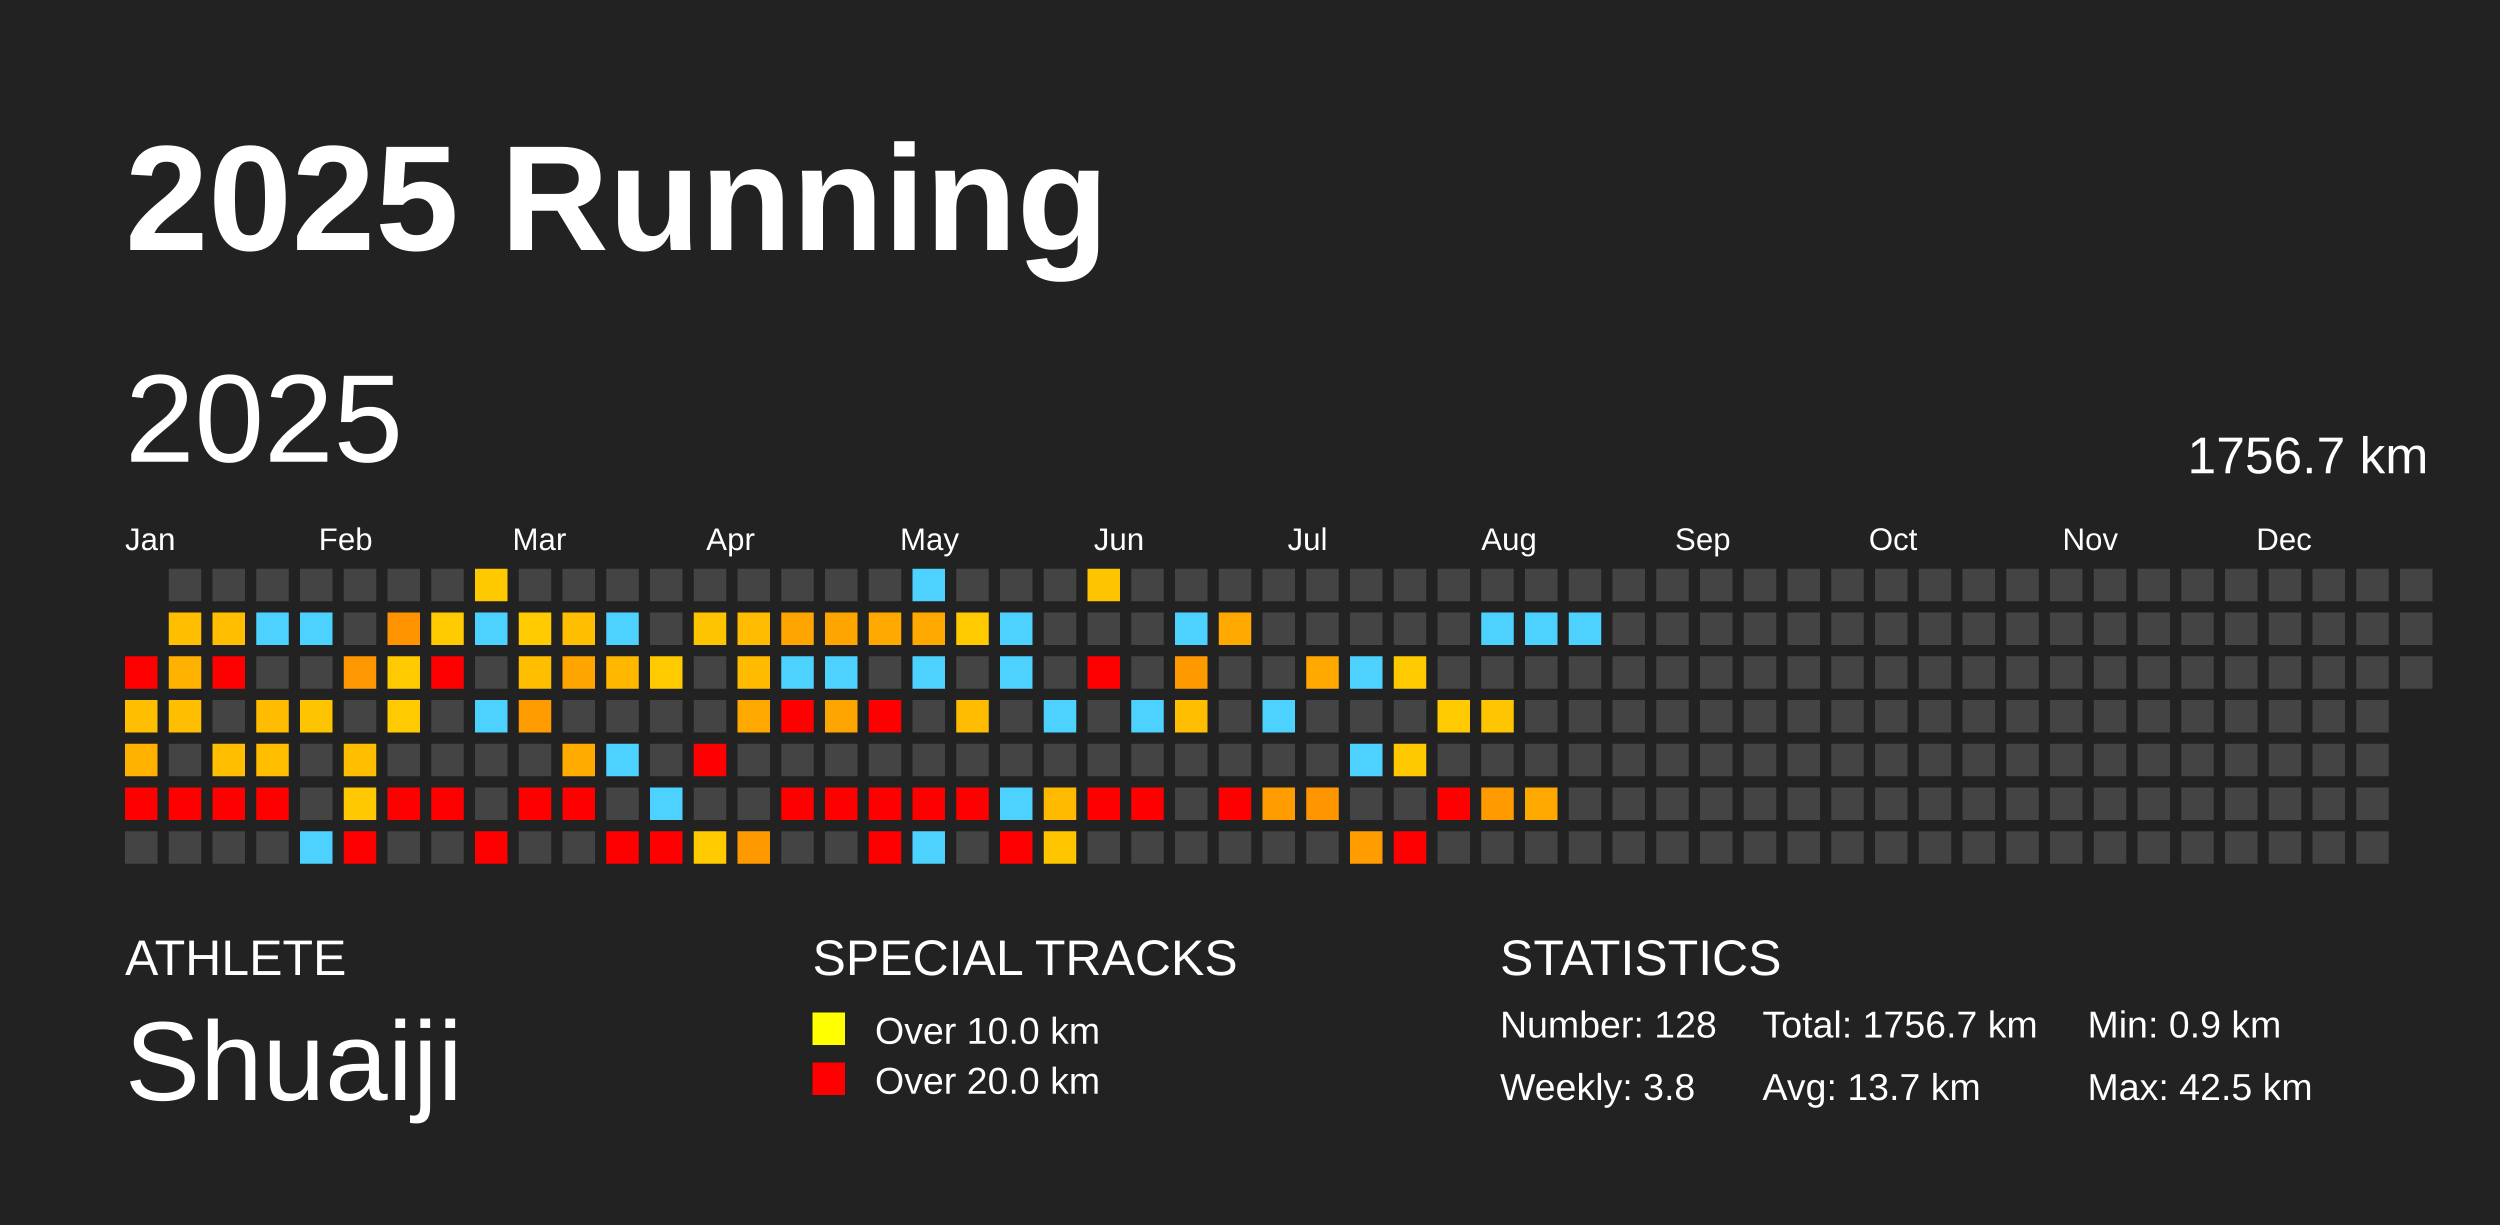
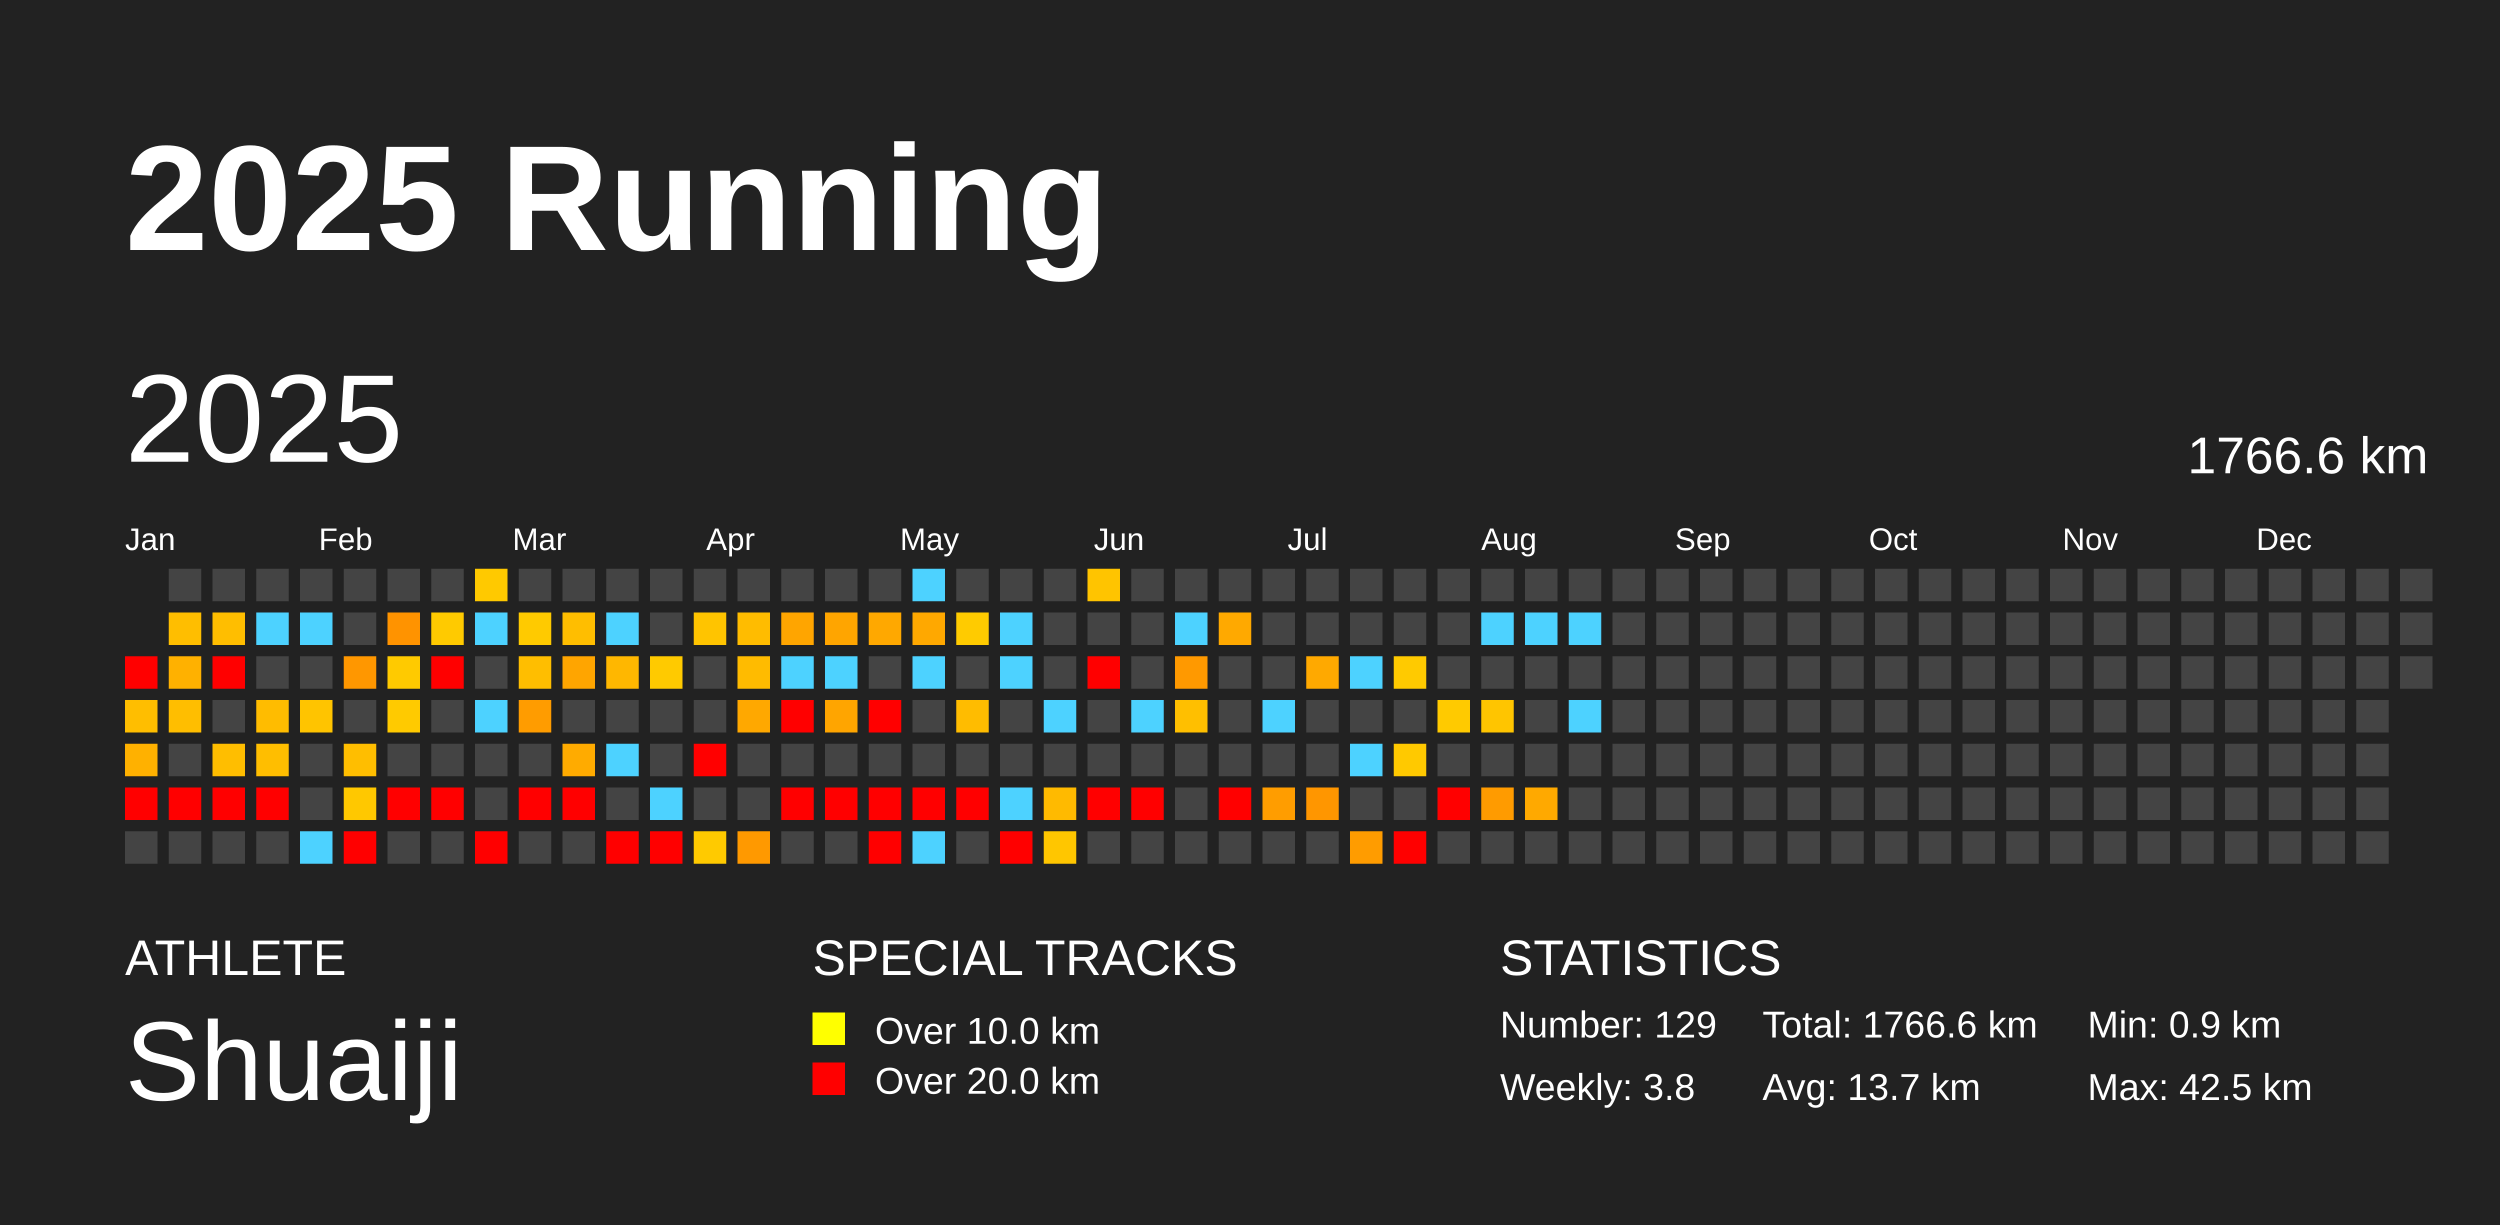
<svg xmlns="http://www.w3.org/2000/svg" baseProfile="full" height="98mm" version="1.1" viewBox="0,0,200,98" width="200mm">
  <defs />
  <rect fill="#222222" height="98" width="200" x="0" y="0" />
  <text fill="#FFFFFF" style="font-size:12px; font-family:Arial; font-weight:bold;" x="10" y="20">2025 Running</text>
  <text fill="#FFFFFF" style="font-size:4px; font-family:Arial" x="10" y="78">ATHLETE</text>
  <text fill="#FFFFFF" style="font-size:9px; font-family:Arial" x="10" y="88">Shuaiji</text>
  <text fill="#FFFFFF" style="font-size:4px; font-family:Arial" x="65" y="78">SPECIAL TRACKS</text>
  <rect fill="yellow" height="2.6" width="2.6" x="65" y="81" />
  <text fill="#FFFFFF" style="font-size:3px; font-family:Arial" x="70" y="83.5">Over 10.0 km</text>
  <rect fill="red" height="2.6" width="2.6" x="65" y="85" />
  <text fill="#FFFFFF" style="font-size:3px; font-family:Arial" x="70" y="87.5">Over 20.0 km</text>
  <text fill="#FFFFFF" style="font-size:4px; font-family:Arial" x="120" y="78">STATISTICS</text>
-   <text fill="#FFFFFF" style="font-size:3px; font-family:Arial" x="120" y="83">Number: 128</text>
+   <text fill="#FFFFFF" style="font-size:3px; font-family:Arial" x="120" y="83">Number: 129</text>
  <text fill="#FFFFFF" style="font-size:3px; font-family:Arial" x="120" y="88">Weekly: 3.8</text>
-   <text fill="#FFFFFF" style="font-size:3px; font-family:Arial" x="141" y="83">Total: 1756.7 km</text>
+   <text fill="#FFFFFF" style="font-size:3px; font-family:Arial" x="141" y="83">Total: 1766.6 km</text>
  <text fill="#FFFFFF" style="font-size:3px; font-family:Arial" x="141" y="88">Avg: 13.7 km</text>
  <text fill="#FFFFFF" style="font-size:3px; font-family:Arial" x="167" y="83">Min: 0.9 km</text>
  <text fill="#FFFFFF" style="font-size:3px; font-family:Arial" x="167" y="88">Max: 42.5 km</text>
  <text dominant-baseline="hanging" fill="#FFFFFF" style="font-size:10.0px; font-family:Arial;" x="10" y="30">2025</text>
-   <text dominant-baseline="hanging" fill="#FFFFFF" style="font-size:4.125px; font-family:Arial;" x="175" y="35">1756.7 km</text>
+   <text dominant-baseline="hanging" fill="#FFFFFF" style="font-size:4.125px; font-family:Arial;" x="175" y="35">1766.6 km</text>
  <text fill="#FFFFFF" style="font-size:2.5px; font-family:Arial" x="10.0" y="44">Jan</text>
  <text fill="#FFFFFF" style="font-size:2.5px; font-family:Arial" x="25.5" y="44">Feb</text>
  <text fill="#FFFFFF" style="font-size:2.5px; font-family:Arial" x="41.0" y="44">Mar</text>
  <text fill="#FFFFFF" style="font-size:2.5px; font-family:Arial" x="56.5" y="44">Apr</text>
  <text fill="#FFFFFF" style="font-size:2.5px; font-family:Arial" x="72.0" y="44">May</text>
  <text fill="#FFFFFF" style="font-size:2.5px; font-family:Arial" x="87.5" y="44">Jun</text>
  <text fill="#FFFFFF" style="font-size:2.5px; font-family:Arial" x="103.0" y="44">Jul</text>
  <text fill="#FFFFFF" style="font-size:2.5px; font-family:Arial" x="118.5" y="44">Aug</text>
  <text fill="#FFFFFF" style="font-size:2.5px; font-family:Arial" x="134.0" y="44">Sep</text>
  <text fill="#FFFFFF" style="font-size:2.5px; font-family:Arial" x="149.5" y="44">Oct</text>
  <text fill="#FFFFFF" style="font-size:2.5px; font-family:Arial" x="165.0" y="44">Nov</text>
  <text fill="#FFFFFF" style="font-size:2.5px; font-family:Arial" x="180.5" y="44">Dec</text>
  <rect fill="red" height="2.6" width="2.6" x="10.0" y="52.5" />
  <rect fill="#ffbe00" height="2.6" width="2.6" x="10.0" y="56.0" />
  <rect fill="#ffb100" height="2.6" width="2.6" x="10.0" y="59.5" />
  <rect fill="red" height="2.6" width="2.6" x="10.0" y="63.0" />
  <rect fill="#444444" height="2.6" width="2.6" x="10.0" y="66.5" />
  <rect fill="#444444" height="2.6" width="2.6" x="13.5" y="45.5" />
  <rect fill="#ffbe00" height="2.6" width="2.6" x="13.5" y="49.0" />
  <rect fill="#ffb100" height="2.6" width="2.6" x="13.5" y="52.5" />
  <rect fill="#ffbe00" height="2.6" width="2.6" x="13.5" y="56.0" />
  <rect fill="#444444" height="2.6" width="2.6" x="13.5" y="59.5" />
  <rect fill="red" height="2.6" width="2.6" x="13.5" y="63.0" />
  <rect fill="#444444" height="2.6" width="2.6" x="13.5" y="66.5" />
  <rect fill="#444444" height="2.6" width="2.6" x="17.0" y="45.5" />
  <rect fill="#ffbe00" height="2.6" width="2.6" x="17.0" y="49.0" />
  <rect fill="red" height="2.6" width="2.6" x="17.0" y="52.5" />
  <rect fill="#444444" height="2.6" width="2.6" x="17.0" y="56.0" />
  <rect fill="#ffbe00" height="2.6" width="2.6" x="17.0" y="59.5" />
  <rect fill="red" height="2.6" width="2.6" x="17.0" y="63.0" />
  <rect fill="#444444" height="2.6" width="2.6" x="17.0" y="66.5" />
  <rect fill="#444444" height="2.6" width="2.6" x="20.5" y="45.5" />
  <rect fill="#4dd2ff" height="2.6" width="2.6" x="20.5" y="49.0" />
  <rect fill="#444444" height="2.6" width="2.6" x="20.5" y="52.5" />
  <rect fill="#ffbc00" height="2.6" width="2.6" x="20.5" y="56.0" />
  <rect fill="#ffbe00" height="2.6" width="2.6" x="20.5" y="59.5" />
  <rect fill="red" height="2.6" width="2.6" x="20.5" y="63.0" />
  <rect fill="#444444" height="2.6" width="2.6" x="20.5" y="66.5" />
  <rect fill="#444444" height="2.6" width="2.6" x="24.0" y="45.5" />
  <rect fill="#4dd2ff" height="2.6" width="2.6" x="24.0" y="49.0" />
  <rect fill="#444444" height="2.6" width="2.6" x="24.0" y="52.5" />
  <rect fill="#ffc400" height="2.6" width="2.6" x="24.0" y="56.0" />
  <rect fill="#444444" height="2.6" width="2.6" x="24.0" y="59.5" />
  <rect fill="#444444" height="2.6" width="2.6" x="24.0" y="63.0" />
  <rect fill="#4dd2ff" height="2.6" width="2.6" x="24.0" y="66.5" />
  <rect fill="#444444" height="2.6" width="2.6" x="27.5" y="45.5" />
  <rect fill="#444444" height="2.6" width="2.6" x="27.5" y="49.0" />
  <rect fill="#ff9700" height="2.6" width="2.6" x="27.5" y="52.5" />
  <rect fill="#444444" height="2.6" width="2.6" x="27.5" y="56.0" />
  <rect fill="#ffbe00" height="2.6" width="2.6" x="27.5" y="59.5" />
  <rect fill="#ffc800" height="2.6" width="2.6" x="27.5" y="63.0" />
  <rect fill="red" height="2.6" width="2.6" x="27.5" y="66.5" />
  <rect fill="#444444" height="2.6" width="2.6" x="31.0" y="45.5" />
  <rect fill="#ff9300" height="2.6" width="2.6" x="31.0" y="49.0" />
  <rect fill="#ffca00" height="2.6" width="2.6" x="31.0" y="52.5" />
  <rect fill="#ffca00" height="2.6" width="2.6" x="31.0" y="56.0" />
  <rect fill="#444444" height="2.6" width="2.6" x="31.0" y="59.5" />
  <rect fill="red" height="2.6" width="2.6" x="31.0" y="63.0" />
  <rect fill="#444444" height="2.6" width="2.6" x="31.0" y="66.5" />
  <rect fill="#444444" height="2.6" width="2.6" x="34.5" y="45.5" />
  <rect fill="#ffca00" height="2.6" width="2.6" x="34.5" y="49.0" />
  <rect fill="red" height="2.6" width="2.6" x="34.5" y="52.5" />
  <rect fill="#444444" height="2.6" width="2.6" x="34.5" y="56.0" />
  <rect fill="#444444" height="2.6" width="2.6" x="34.5" y="59.5" />
  <rect fill="red" height="2.6" width="2.6" x="34.5" y="63.0" />
  <rect fill="#444444" height="2.6" width="2.6" x="34.5" y="66.5" />
  <rect fill="#ffc900" height="2.6" width="2.6" x="38.0" y="45.5" />
  <rect fill="#4dd2ff" height="2.6" width="2.6" x="38.0" y="49.0" />
  <rect fill="#444444" height="2.6" width="2.6" x="38.0" y="52.5" />
  <rect fill="#4dd2ff" height="2.6" width="2.6" x="38.0" y="56.0" />
  <rect fill="#444444" height="2.6" width="2.6" x="38.0" y="59.5" />
  <rect fill="#444444" height="2.6" width="2.6" x="38.0" y="63.0" />
  <rect fill="red" height="2.6" width="2.6" x="38.0" y="66.5" />
  <rect fill="#444444" height="2.6" width="2.6" x="41.5" y="45.5" />
  <rect fill="#ffca00" height="2.6" width="2.6" x="41.5" y="49.0" />
  <rect fill="#ffbe00" height="2.6" width="2.6" x="41.5" y="52.5" />
  <rect fill="#ff9c00" height="2.6" width="2.6" x="41.5" y="56.0" />
  <rect fill="#444444" height="2.6" width="2.6" x="41.5" y="59.5" />
  <rect fill="red" height="2.6" width="2.6" x="41.5" y="63.0" />
  <rect fill="#444444" height="2.6" width="2.6" x="41.5" y="66.5" />
  <rect fill="#444444" height="2.6" width="2.6" x="45.0" y="45.5" />
  <rect fill="#ffbe00" height="2.6" width="2.6" x="45.0" y="49.0" />
  <rect fill="#ffa500" height="2.6" width="2.6" x="45.0" y="52.5" />
  <rect fill="#444444" height="2.6" width="2.6" x="45.0" y="56.0" />
  <rect fill="#ffab00" height="2.6" width="2.6" x="45.0" y="59.5" />
  <rect fill="red" height="2.6" width="2.6" x="45.0" y="63.0" />
  <rect fill="#444444" height="2.6" width="2.6" x="45.0" y="66.5" />
  <rect fill="#444444" height="2.6" width="2.6" x="48.5" y="45.5" />
  <rect fill="#4dd2ff" height="2.6" width="2.6" x="48.5" y="49.0" />
  <rect fill="#ffb700" height="2.6" width="2.6" x="48.5" y="52.5" />
  <rect fill="#444444" height="2.6" width="2.6" x="48.5" y="56.0" />
  <rect fill="#4dd2ff" height="2.6" width="2.6" x="48.5" y="59.5" />
  <rect fill="#444444" height="2.6" width="2.6" x="48.5" y="63.0" />
  <rect fill="red" height="2.6" width="2.6" x="48.5" y="66.5" />
  <rect fill="#444444" height="2.6" width="2.6" x="52.0" y="45.5" />
  <rect fill="#444444" height="2.6" width="2.6" x="52.0" y="49.0" />
  <rect fill="#ffca00" height="2.6" width="2.6" x="52.0" y="52.5" />
  <rect fill="#444444" height="2.6" width="2.6" x="52.0" y="56.0" />
  <rect fill="#444444" height="2.6" width="2.6" x="52.0" y="59.5" />
  <rect fill="#4dd2ff" height="2.6" width="2.6" x="52.0" y="63.0" />
  <rect fill="red" height="2.6" width="2.6" x="52.0" y="66.5" />
  <rect fill="#444444" height="2.6" width="2.6" x="55.5" y="45.5" />
  <rect fill="#ffc400" height="2.6" width="2.6" x="55.5" y="49.0" />
  <rect fill="#444444" height="2.6" width="2.6" x="55.5" y="52.5" />
  <rect fill="#444444" height="2.6" width="2.6" x="55.5" y="56.0" />
  <rect fill="red" height="2.6" width="2.6" x="55.5" y="59.5" />
  <rect fill="#444444" height="2.6" width="2.6" x="55.5" y="63.0" />
  <rect fill="#ffca00" height="2.6" width="2.6" x="55.5" y="66.5" />
  <rect fill="#444444" height="2.6" width="2.6" x="59.0" y="45.5" />
  <rect fill="#ffbc00" height="2.6" width="2.6" x="59.0" y="49.0" />
  <rect fill="#ffbb00" height="2.6" width="2.6" x="59.0" y="52.5" />
  <rect fill="#ffa800" height="2.6" width="2.6" x="59.0" y="56.0" />
  <rect fill="#444444" height="2.6" width="2.6" x="59.0" y="59.5" />
  <rect fill="#444444" height="2.6" width="2.6" x="59.0" y="63.0" />
  <rect fill="#ff9900" height="2.6" width="2.6" x="59.0" y="66.5" />
  <rect fill="#444444" height="2.6" width="2.6" x="62.5" y="45.5" />
  <rect fill="#ffa500" height="2.6" width="2.6" x="62.5" y="49.0" />
  <rect fill="#4dd2ff" height="2.6" width="2.6" x="62.5" y="52.5" />
  <rect fill="red" height="2.6" width="2.6" x="62.5" y="56.0" />
  <rect fill="#444444" height="2.6" width="2.6" x="62.5" y="59.5" />
  <rect fill="red" height="2.6" width="2.6" x="62.5" y="63.0" />
  <rect fill="#444444" height="2.6" width="2.6" x="62.5" y="66.5" />
  <rect fill="#444444" height="2.6" width="2.6" x="66.0" y="45.5" />
  <rect fill="#ffa500" height="2.6" width="2.6" x="66.0" y="49.0" />
  <rect fill="#4dd2ff" height="2.6" width="2.6" x="66.0" y="52.5" />
  <rect fill="#ffa500" height="2.6" width="2.6" x="66.0" y="56.0" />
  <rect fill="#444444" height="2.6" width="2.6" x="66.0" y="59.5" />
  <rect fill="red" height="2.6" width="2.6" x="66.0" y="63.0" />
  <rect fill="#444444" height="2.6" width="2.6" x="66.0" y="66.5" />
  <rect fill="#444444" height="2.6" width="2.6" x="69.5" y="45.5" />
  <rect fill="#ffa800" height="2.6" width="2.6" x="69.5" y="49.0" />
  <rect fill="#444444" height="2.6" width="2.6" x="69.5" y="52.5" />
  <rect fill="red" height="2.6" width="2.6" x="69.5" y="56.0" />
  <rect fill="#444444" height="2.6" width="2.6" x="69.5" y="59.5" />
  <rect fill="red" height="2.6" width="2.6" x="69.5" y="63.0" />
  <rect fill="red" height="2.6" width="2.6" x="69.5" y="66.5" />
  <rect fill="#4dd2ff" height="2.6" width="2.6" x="73.0" y="45.5" />
  <rect fill="#ffa800" height="2.6" width="2.6" x="73.0" y="49.0" />
  <rect fill="#4dd2ff" height="2.6" width="2.6" x="73.0" y="52.5" />
  <rect fill="#444444" height="2.6" width="2.6" x="73.0" y="56.0" />
  <rect fill="#444444" height="2.6" width="2.6" x="73.0" y="59.5" />
  <rect fill="red" height="2.6" width="2.6" x="73.0" y="63.0" />
  <rect fill="#4dd2ff" height="2.6" width="2.6" x="73.0" y="66.5" />
  <rect fill="#444444" height="2.6" width="2.6" x="76.5" y="45.5" />
  <rect fill="#ffcb00" height="2.6" width="2.6" x="76.5" y="49.0" />
  <rect fill="#444444" height="2.6" width="2.6" x="76.5" y="52.5" />
  <rect fill="#ffbc00" height="2.6" width="2.6" x="76.5" y="56.0" />
  <rect fill="#444444" height="2.6" width="2.6" x="76.5" y="59.5" />
  <rect fill="red" height="2.6" width="2.6" x="76.5" y="63.0" />
  <rect fill="#444444" height="2.6" width="2.6" x="76.5" y="66.5" />
  <rect fill="#444444" height="2.6" width="2.6" x="80.0" y="45.5" />
  <rect fill="#4dd2ff" height="2.6" width="2.6" x="80.0" y="49.0" />
  <rect fill="#4dd2ff" height="2.6" width="2.6" x="80.0" y="52.5" />
  <rect fill="#444444" height="2.6" width="2.6" x="80.0" y="56.0" />
  <rect fill="#444444" height="2.6" width="2.6" x="80.0" y="59.5" />
  <rect fill="#4dd2ff" height="2.6" width="2.6" x="80.0" y="63.0" />
  <rect fill="red" height="2.6" width="2.6" x="80.0" y="66.5" />
  <rect fill="#444444" height="2.6" width="2.6" x="83.5" y="45.5" />
  <rect fill="#444444" height="2.6" width="2.6" x="83.5" y="49.0" />
  <rect fill="#444444" height="2.6" width="2.6" x="83.5" y="52.5" />
  <rect fill="#4dd2ff" height="2.6" width="2.6" x="83.5" y="56.0" />
  <rect fill="#444444" height="2.6" width="2.6" x="83.5" y="59.5" />
  <rect fill="#ffba00" height="2.6" width="2.6" x="83.5" y="63.0" />
  <rect fill="#ffc600" height="2.6" width="2.6" x="83.5" y="66.5" />
  <rect fill="#ffc400" height="2.6" width="2.6" x="87.0" y="45.5" />
  <rect fill="#444444" height="2.6" width="2.6" x="87.0" y="49.0" />
  <rect fill="red" height="2.6" width="2.6" x="87.0" y="52.5" />
  <rect fill="#444444" height="2.6" width="2.6" x="87.0" y="56.0" />
  <rect fill="#444444" height="2.6" width="2.6" x="87.0" y="59.5" />
  <rect fill="red" height="2.6" width="2.6" x="87.0" y="63.0" />
  <rect fill="#444444" height="2.6" width="2.6" x="87.0" y="66.5" />
  <rect fill="#444444" height="2.6" width="2.6" x="90.5" y="45.5" />
  <rect fill="#444444" height="2.6" width="2.6" x="90.5" y="49.0" />
  <rect fill="#444444" height="2.6" width="2.6" x="90.5" y="52.5" />
  <rect fill="#4dd2ff" height="2.6" width="2.6" x="90.5" y="56.0" />
  <rect fill="#444444" height="2.6" width="2.6" x="90.5" y="59.5" />
  <rect fill="red" height="2.6" width="2.6" x="90.5" y="63.0" />
  <rect fill="#444444" height="2.6" width="2.6" x="90.5" y="66.5" />
  <rect fill="#444444" height="2.6" width="2.6" x="94.0" y="45.5" />
  <rect fill="#4dd2ff" height="2.6" width="2.6" x="94.0" y="49.0" />
  <rect fill="#ff9900" height="2.6" width="2.6" x="94.0" y="52.5" />
  <rect fill="#ffbf00" height="2.6" width="2.6" x="94.0" y="56.0" />
  <rect fill="#444444" height="2.6" width="2.6" x="94.0" y="59.5" />
  <rect fill="#444444" height="2.6" width="2.6" x="94.0" y="63.0" />
  <rect fill="#444444" height="2.6" width="2.6" x="94.0" y="66.5" />
  <rect fill="#444444" height="2.6" width="2.6" x="97.5" y="45.5" />
  <rect fill="#ffa900" height="2.6" width="2.6" x="97.5" y="49.0" />
  <rect fill="#444444" height="2.6" width="2.6" x="97.5" y="52.5" />
  <rect fill="#444444" height="2.6" width="2.6" x="97.5" y="56.0" />
  <rect fill="#444444" height="2.6" width="2.6" x="97.5" y="59.5" />
  <rect fill="red" height="2.6" width="2.6" x="97.5" y="63.0" />
  <rect fill="#444444" height="2.6" width="2.6" x="97.5" y="66.5" />
  <rect fill="#444444" height="2.6" width="2.6" x="101.0" y="45.5" />
  <rect fill="#444444" height="2.6" width="2.6" x="101.0" y="49.0" />
  <rect fill="#444444" height="2.6" width="2.6" x="101.0" y="52.5" />
  <rect fill="#4dd2ff" height="2.6" width="2.6" x="101.0" y="56.0" />
  <rect fill="#444444" height="2.6" width="2.6" x="101.0" y="59.5" />
  <rect fill="#ff9d00" height="2.6" width="2.6" x="101.0" y="63.0" />
  <rect fill="#444444" height="2.6" width="2.6" x="101.0" y="66.5" />
  <rect fill="#444444" height="2.6" width="2.6" x="104.5" y="45.5" />
  <rect fill="#444444" height="2.6" width="2.6" x="104.5" y="49.0" />
  <rect fill="#ffa900" height="2.6" width="2.6" x="104.5" y="52.5" />
  <rect fill="#444444" height="2.6" width="2.6" x="104.5" y="56.0" />
  <rect fill="#444444" height="2.6" width="2.6" x="104.5" y="59.5" />
  <rect fill="#ff9600" height="2.6" width="2.6" x="104.5" y="63.0" />
  <rect fill="#444444" height="2.6" width="2.6" x="104.5" y="66.5" />
  <rect fill="#444444" height="2.6" width="2.6" x="108.0" y="45.5" />
  <rect fill="#444444" height="2.6" width="2.6" x="108.0" y="49.0" />
  <rect fill="#4dd2ff" height="2.6" width="2.6" x="108.0" y="52.5" />
  <rect fill="#444444" height="2.6" width="2.6" x="108.0" y="56.0" />
  <rect fill="#4dd2ff" height="2.6" width="2.6" x="108.0" y="59.5" />
  <rect fill="#444444" height="2.6" width="2.6" x="108.0" y="63.0" />
  <rect fill="#ff9c00" height="2.6" width="2.6" x="108.0" y="66.5" />
  <rect fill="#444444" height="2.6" width="2.6" x="111.5" y="45.5" />
  <rect fill="#444444" height="2.6" width="2.6" x="111.5" y="49.0" />
  <rect fill="#ffca00" height="2.6" width="2.6" x="111.5" y="52.5" />
  <rect fill="#444444" height="2.6" width="2.6" x="111.5" y="56.0" />
  <rect fill="#ffc900" height="2.6" width="2.6" x="111.5" y="59.5" />
  <rect fill="#444444" height="2.6" width="2.6" x="111.5" y="63.0" />
  <rect fill="red" height="2.6" width="2.6" x="111.5" y="66.5" />
  <rect fill="#444444" height="2.6" width="2.6" x="115.0" y="45.5" />
  <rect fill="#444444" height="2.6" width="2.6" x="115.0" y="49.0" />
  <rect fill="#444444" height="2.6" width="2.6" x="115.0" y="52.5" />
  <rect fill="#ffca00" height="2.6" width="2.6" x="115.0" y="56.0" />
  <rect fill="#444444" height="2.6" width="2.6" x="115.0" y="59.5" />
  <rect fill="red" height="2.6" width="2.6" x="115.0" y="63.0" />
  <rect fill="#444444" height="2.6" width="2.6" x="115.0" y="66.5" />
  <rect fill="#444444" height="2.6" width="2.6" x="118.5" y="45.5" />
  <rect fill="#4dd2ff" height="2.6" width="2.6" x="118.5" y="49.0" />
  <rect fill="#444444" height="2.6" width="2.6" x="118.5" y="52.5" />
  <rect fill="#ffc500" height="2.6" width="2.6" x="118.5" y="56.0" />
  <rect fill="#444444" height="2.6" width="2.6" x="118.5" y="59.5" />
  <rect fill="#ff9b00" height="2.6" width="2.6" x="118.5" y="63.0" />
  <rect fill="#444444" height="2.6" width="2.6" x="118.5" y="66.5" />
  <rect fill="#444444" height="2.6" width="2.6" x="122.0" y="45.5" />
  <rect fill="#4dd2ff" height="2.6" width="2.6" x="122.0" y="49.0" />
  <rect fill="#444444" height="2.6" width="2.6" x="122.0" y="52.5" />
  <rect fill="#444444" height="2.6" width="2.6" x="122.0" y="56.0" />
  <rect fill="#444444" height="2.6" width="2.6" x="122.0" y="59.5" />
  <rect fill="#ffa900" height="2.6" width="2.6" x="122.0" y="63.0" />
  <rect fill="#444444" height="2.6" width="2.6" x="122.0" y="66.5" />
  <rect fill="#444444" height="2.6" width="2.6" x="125.5" y="45.5" />
  <rect fill="#4dd2ff" height="2.6" width="2.6" x="125.5" y="49.0" />
  <rect fill="#444444" height="2.6" width="2.6" x="125.5" y="52.5" />
-   <rect fill="#444444" height="2.6" width="2.6" x="125.5" y="56.0" />
+   <rect fill="#4dd2ff" height="2.6" width="2.6" x="125.5" y="56.0" />
  <rect fill="#444444" height="2.6" width="2.6" x="125.5" y="59.5" />
  <rect fill="#444444" height="2.6" width="2.6" x="125.5" y="63.0" />
  <rect fill="#444444" height="2.6" width="2.6" x="125.5" y="66.5" />
  <rect fill="#444444" height="2.6" width="2.6" x="129.0" y="45.5" />
  <rect fill="#444444" height="2.6" width="2.6" x="129.0" y="49.0" />
  <rect fill="#444444" height="2.6" width="2.6" x="129.0" y="52.5" />
  <rect fill="#444444" height="2.6" width="2.6" x="129.0" y="56.0" />
  <rect fill="#444444" height="2.6" width="2.6" x="129.0" y="59.5" />
  <rect fill="#444444" height="2.6" width="2.6" x="129.0" y="63.0" />
  <rect fill="#444444" height="2.6" width="2.6" x="129.0" y="66.5" />
  <rect fill="#444444" height="2.6" width="2.6" x="132.5" y="45.5" />
  <rect fill="#444444" height="2.6" width="2.6" x="132.5" y="49.0" />
  <rect fill="#444444" height="2.6" width="2.6" x="132.5" y="52.5" />
  <rect fill="#444444" height="2.6" width="2.6" x="132.5" y="56.0" />
  <rect fill="#444444" height="2.6" width="2.6" x="132.5" y="59.5" />
  <rect fill="#444444" height="2.6" width="2.6" x="132.5" y="63.0" />
  <rect fill="#444444" height="2.6" width="2.6" x="132.5" y="66.5" />
  <rect fill="#444444" height="2.6" width="2.6" x="136.0" y="45.5" />
  <rect fill="#444444" height="2.6" width="2.6" x="136.0" y="49.0" />
  <rect fill="#444444" height="2.6" width="2.6" x="136.0" y="52.5" />
  <rect fill="#444444" height="2.6" width="2.6" x="136.0" y="56.0" />
  <rect fill="#444444" height="2.6" width="2.6" x="136.0" y="59.5" />
  <rect fill="#444444" height="2.6" width="2.6" x="136.0" y="63.0" />
  <rect fill="#444444" height="2.6" width="2.6" x="136.0" y="66.5" />
  <rect fill="#444444" height="2.6" width="2.6" x="139.5" y="45.5" />
  <rect fill="#444444" height="2.6" width="2.6" x="139.5" y="49.0" />
  <rect fill="#444444" height="2.6" width="2.6" x="139.5" y="52.5" />
  <rect fill="#444444" height="2.6" width="2.6" x="139.5" y="56.0" />
  <rect fill="#444444" height="2.6" width="2.6" x="139.5" y="59.5" />
  <rect fill="#444444" height="2.6" width="2.6" x="139.5" y="63.0" />
  <rect fill="#444444" height="2.6" width="2.6" x="139.5" y="66.5" />
  <rect fill="#444444" height="2.6" width="2.6" x="143.0" y="45.5" />
  <rect fill="#444444" height="2.6" width="2.6" x="143.0" y="49.0" />
  <rect fill="#444444" height="2.6" width="2.6" x="143.0" y="52.5" />
  <rect fill="#444444" height="2.6" width="2.6" x="143.0" y="56.0" />
  <rect fill="#444444" height="2.6" width="2.6" x="143.0" y="59.5" />
  <rect fill="#444444" height="2.6" width="2.6" x="143.0" y="63.0" />
  <rect fill="#444444" height="2.6" width="2.6" x="143.0" y="66.5" />
  <rect fill="#444444" height="2.6" width="2.6" x="146.5" y="45.5" />
  <rect fill="#444444" height="2.6" width="2.6" x="146.5" y="49.0" />
  <rect fill="#444444" height="2.6" width="2.6" x="146.5" y="52.5" />
  <rect fill="#444444" height="2.6" width="2.6" x="146.5" y="56.0" />
  <rect fill="#444444" height="2.6" width="2.6" x="146.5" y="59.5" />
  <rect fill="#444444" height="2.6" width="2.6" x="146.5" y="63.0" />
  <rect fill="#444444" height="2.6" width="2.6" x="146.5" y="66.5" />
  <rect fill="#444444" height="2.6" width="2.6" x="150.0" y="45.5" />
  <rect fill="#444444" height="2.6" width="2.6" x="150.0" y="49.0" />
  <rect fill="#444444" height="2.6" width="2.6" x="150.0" y="52.5" />
  <rect fill="#444444" height="2.6" width="2.6" x="150.0" y="56.0" />
  <rect fill="#444444" height="2.6" width="2.6" x="150.0" y="59.5" />
  <rect fill="#444444" height="2.6" width="2.6" x="150.0" y="63.0" />
  <rect fill="#444444" height="2.6" width="2.6" x="150.0" y="66.5" />
  <rect fill="#444444" height="2.6" width="2.6" x="153.5" y="45.5" />
  <rect fill="#444444" height="2.6" width="2.6" x="153.5" y="49.0" />
  <rect fill="#444444" height="2.6" width="2.6" x="153.5" y="52.5" />
  <rect fill="#444444" height="2.6" width="2.6" x="153.5" y="56.0" />
  <rect fill="#444444" height="2.6" width="2.6" x="153.5" y="59.5" />
  <rect fill="#444444" height="2.6" width="2.6" x="153.5" y="63.0" />
  <rect fill="#444444" height="2.6" width="2.6" x="153.5" y="66.5" />
  <rect fill="#444444" height="2.6" width="2.6" x="157.0" y="45.5" />
  <rect fill="#444444" height="2.6" width="2.6" x="157.0" y="49.0" />
  <rect fill="#444444" height="2.6" width="2.6" x="157.0" y="52.5" />
  <rect fill="#444444" height="2.6" width="2.6" x="157.0" y="56.0" />
  <rect fill="#444444" height="2.6" width="2.6" x="157.0" y="59.5" />
  <rect fill="#444444" height="2.6" width="2.6" x="157.0" y="63.0" />
  <rect fill="#444444" height="2.6" width="2.6" x="157.0" y="66.5" />
  <rect fill="#444444" height="2.6" width="2.6" x="160.5" y="45.5" />
  <rect fill="#444444" height="2.6" width="2.6" x="160.5" y="49.0" />
  <rect fill="#444444" height="2.6" width="2.6" x="160.5" y="52.5" />
  <rect fill="#444444" height="2.6" width="2.6" x="160.5" y="56.0" />
  <rect fill="#444444" height="2.6" width="2.6" x="160.5" y="59.5" />
  <rect fill="#444444" height="2.6" width="2.6" x="160.5" y="63.0" />
  <rect fill="#444444" height="2.6" width="2.6" x="160.5" y="66.5" />
  <rect fill="#444444" height="2.6" width="2.6" x="164.0" y="45.5" />
  <rect fill="#444444" height="2.6" width="2.6" x="164.0" y="49.0" />
  <rect fill="#444444" height="2.6" width="2.6" x="164.0" y="52.5" />
  <rect fill="#444444" height="2.6" width="2.6" x="164.0" y="56.0" />
  <rect fill="#444444" height="2.6" width="2.6" x="164.0" y="59.5" />
  <rect fill="#444444" height="2.6" width="2.6" x="164.0" y="63.0" />
  <rect fill="#444444" height="2.6" width="2.6" x="164.0" y="66.5" />
  <rect fill="#444444" height="2.6" width="2.6" x="167.5" y="45.5" />
  <rect fill="#444444" height="2.6" width="2.6" x="167.5" y="49.0" />
  <rect fill="#444444" height="2.6" width="2.6" x="167.5" y="52.5" />
  <rect fill="#444444" height="2.6" width="2.6" x="167.5" y="56.0" />
  <rect fill="#444444" height="2.6" width="2.6" x="167.5" y="59.5" />
  <rect fill="#444444" height="2.6" width="2.6" x="167.5" y="63.0" />
  <rect fill="#444444" height="2.6" width="2.6" x="167.5" y="66.5" />
  <rect fill="#444444" height="2.6" width="2.6" x="171.0" y="45.5" />
  <rect fill="#444444" height="2.6" width="2.6" x="171.0" y="49.0" />
  <rect fill="#444444" height="2.6" width="2.6" x="171.0" y="52.5" />
  <rect fill="#444444" height="2.6" width="2.6" x="171.0" y="56.0" />
  <rect fill="#444444" height="2.6" width="2.6" x="171.0" y="59.5" />
  <rect fill="#444444" height="2.6" width="2.6" x="171.0" y="63.0" />
  <rect fill="#444444" height="2.6" width="2.6" x="171.0" y="66.5" />
  <rect fill="#444444" height="2.6" width="2.6" x="174.5" y="45.5" />
  <rect fill="#444444" height="2.6" width="2.6" x="174.5" y="49.0" />
  <rect fill="#444444" height="2.6" width="2.6" x="174.5" y="52.5" />
  <rect fill="#444444" height="2.6" width="2.6" x="174.5" y="56.0" />
  <rect fill="#444444" height="2.6" width="2.6" x="174.5" y="59.5" />
  <rect fill="#444444" height="2.6" width="2.6" x="174.5" y="63.0" />
  <rect fill="#444444" height="2.6" width="2.6" x="174.5" y="66.5" />
  <rect fill="#444444" height="2.6" width="2.6" x="178.0" y="45.5" />
  <rect fill="#444444" height="2.6" width="2.6" x="178.0" y="49.0" />
  <rect fill="#444444" height="2.6" width="2.6" x="178.0" y="52.5" />
  <rect fill="#444444" height="2.6" width="2.6" x="178.0" y="56.0" />
  <rect fill="#444444" height="2.6" width="2.6" x="178.0" y="59.5" />
  <rect fill="#444444" height="2.6" width="2.6" x="178.0" y="63.0" />
  <rect fill="#444444" height="2.6" width="2.6" x="178.0" y="66.5" />
  <rect fill="#444444" height="2.6" width="2.6" x="181.5" y="45.5" />
  <rect fill="#444444" height="2.6" width="2.6" x="181.5" y="49.0" />
  <rect fill="#444444" height="2.6" width="2.6" x="181.5" y="52.5" />
  <rect fill="#444444" height="2.6" width="2.6" x="181.5" y="56.0" />
  <rect fill="#444444" height="2.6" width="2.6" x="181.5" y="59.5" />
  <rect fill="#444444" height="2.6" width="2.6" x="181.5" y="63.0" />
  <rect fill="#444444" height="2.6" width="2.6" x="181.5" y="66.5" />
  <rect fill="#444444" height="2.6" width="2.6" x="185.0" y="45.5" />
  <rect fill="#444444" height="2.6" width="2.6" x="185.0" y="49.0" />
  <rect fill="#444444" height="2.6" width="2.6" x="185.0" y="52.5" />
  <rect fill="#444444" height="2.6" width="2.6" x="185.0" y="56.0" />
  <rect fill="#444444" height="2.6" width="2.6" x="185.0" y="59.5" />
  <rect fill="#444444" height="2.6" width="2.6" x="185.0" y="63.0" />
  <rect fill="#444444" height="2.6" width="2.6" x="185.0" y="66.5" />
  <rect fill="#444444" height="2.6" width="2.6" x="188.5" y="45.5" />
  <rect fill="#444444" height="2.6" width="2.6" x="188.5" y="49.0" />
  <rect fill="#444444" height="2.6" width="2.6" x="188.5" y="52.5" />
  <rect fill="#444444" height="2.6" width="2.6" x="188.5" y="56.0" />
  <rect fill="#444444" height="2.6" width="2.6" x="188.5" y="59.5" />
  <rect fill="#444444" height="2.6" width="2.6" x="188.5" y="63.0" />
  <rect fill="#444444" height="2.6" width="2.6" x="188.5" y="66.5" />
  <rect fill="#444444" height="2.6" width="2.6" x="192.0" y="45.5" />
  <rect fill="#444444" height="2.6" width="2.6" x="192.0" y="49.0" />
  <rect fill="#444444" height="2.6" width="2.6" x="192.0" y="52.5" />
</svg>
